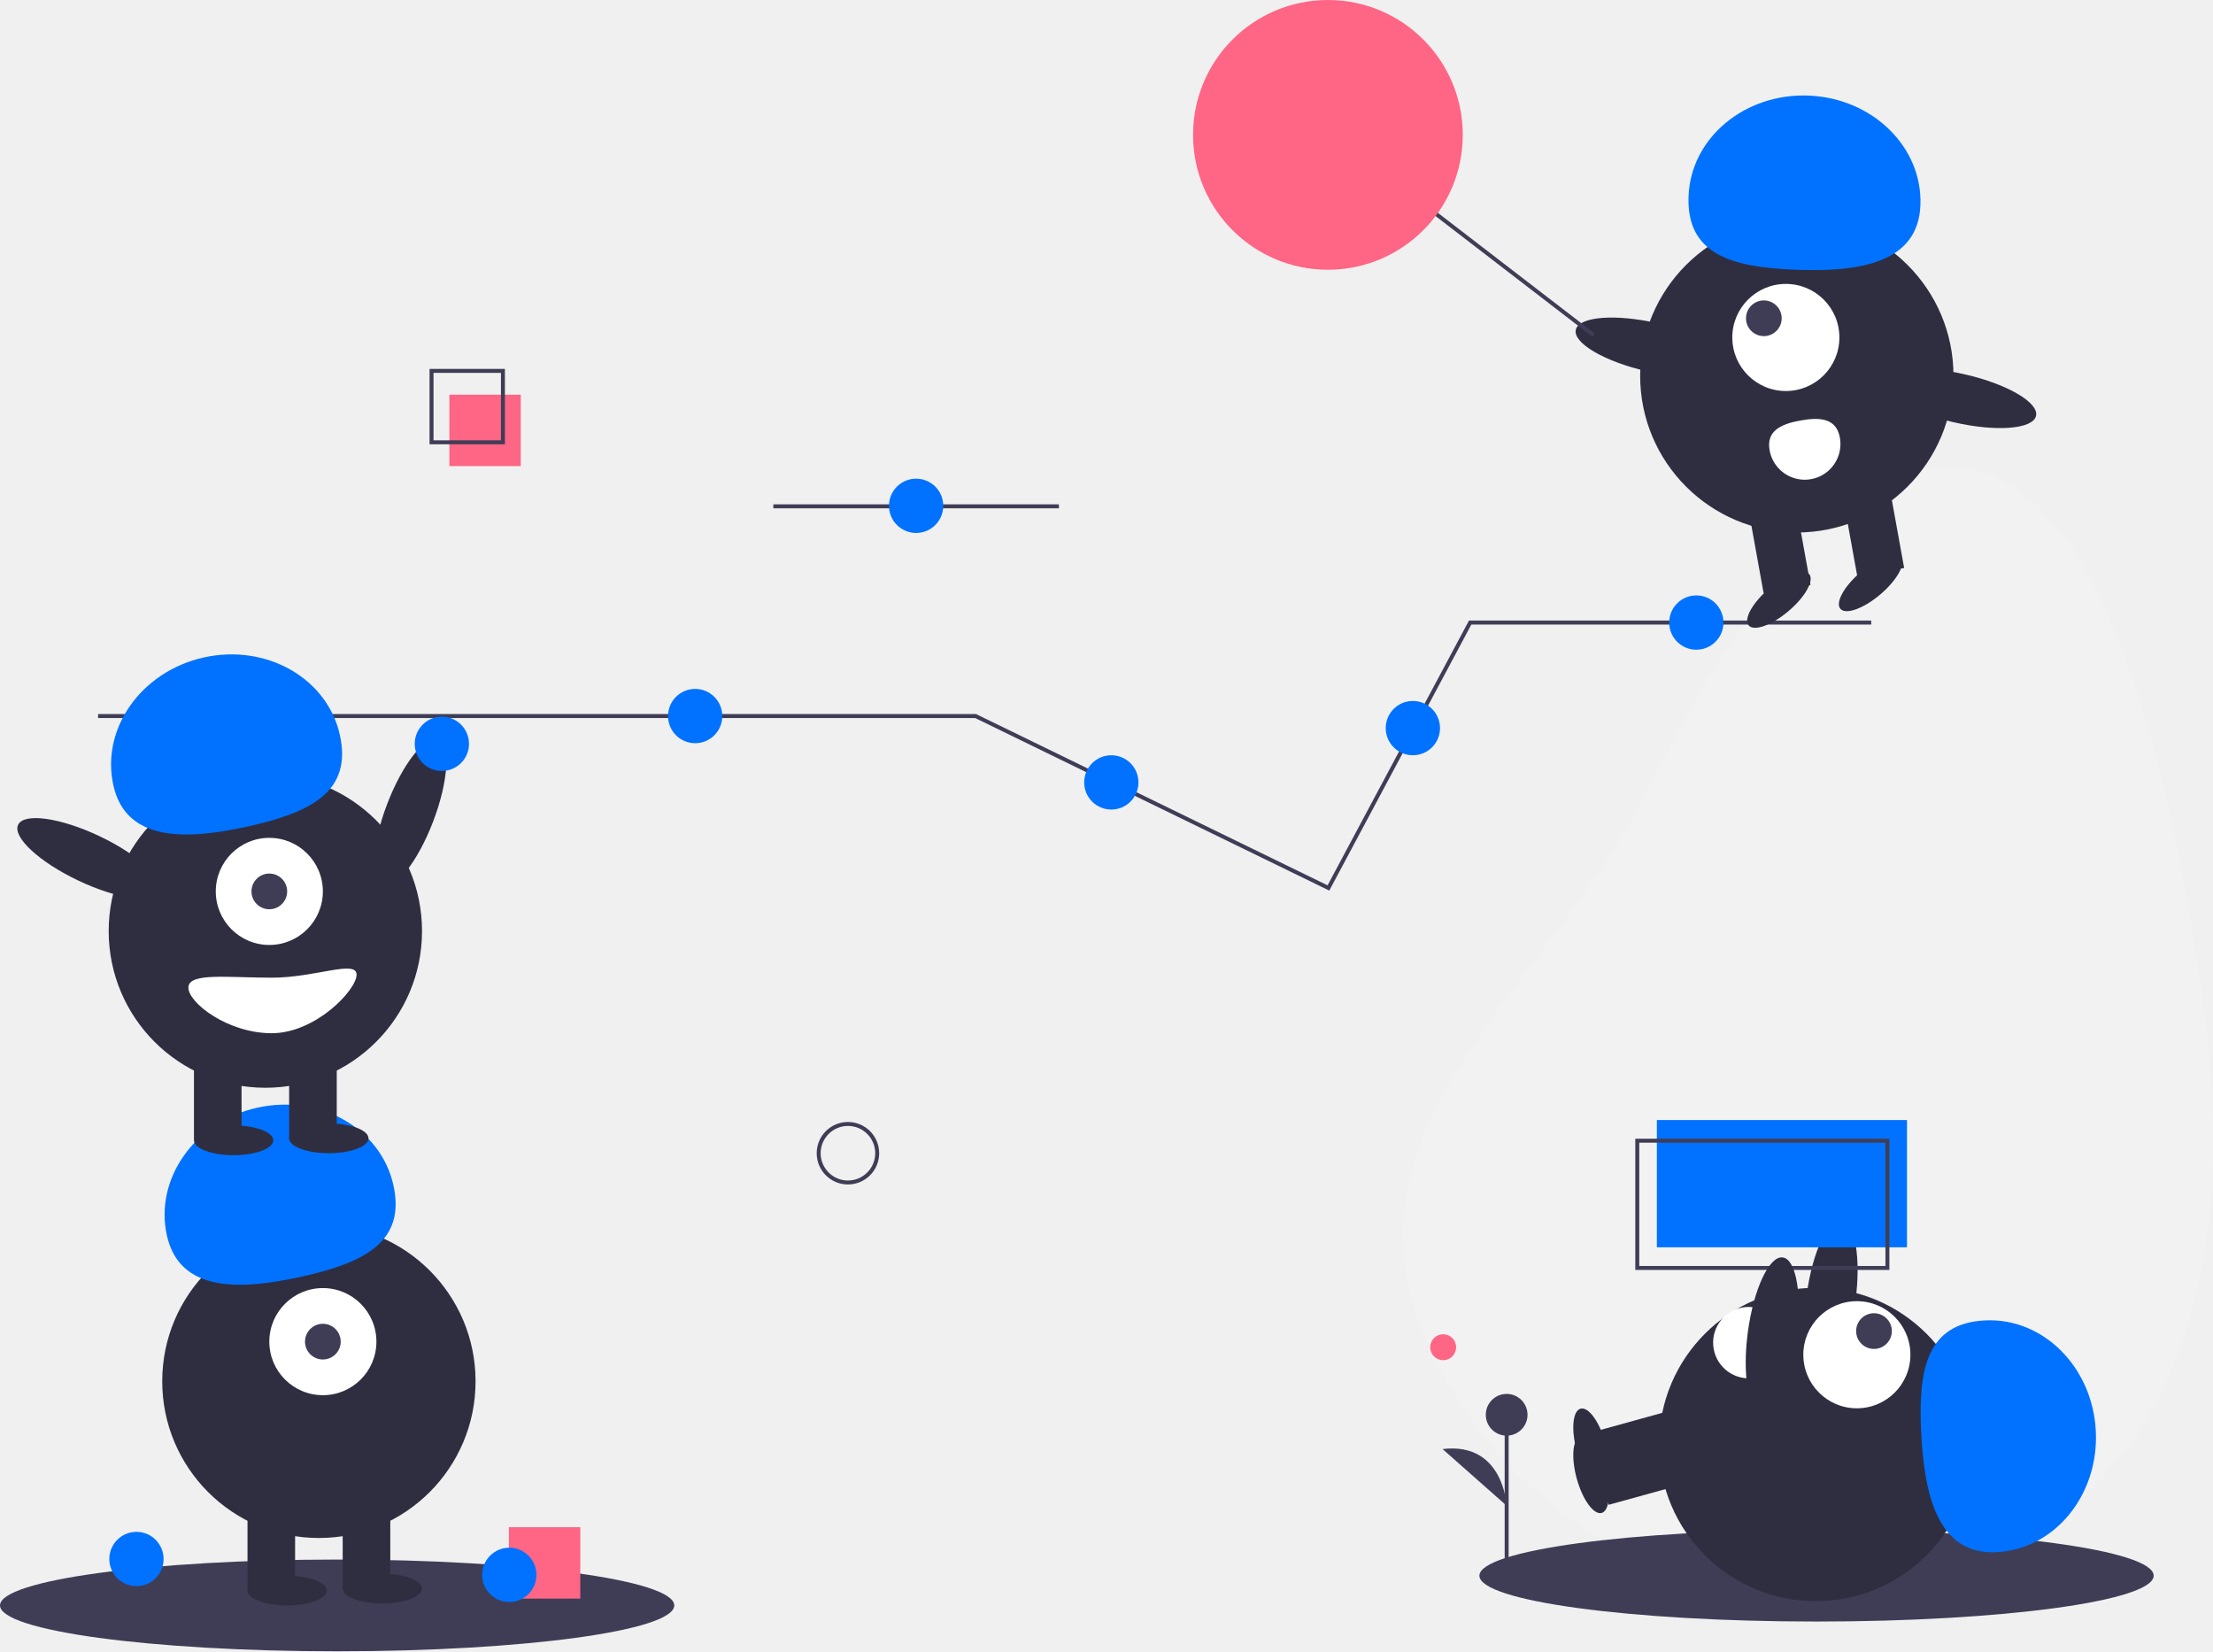
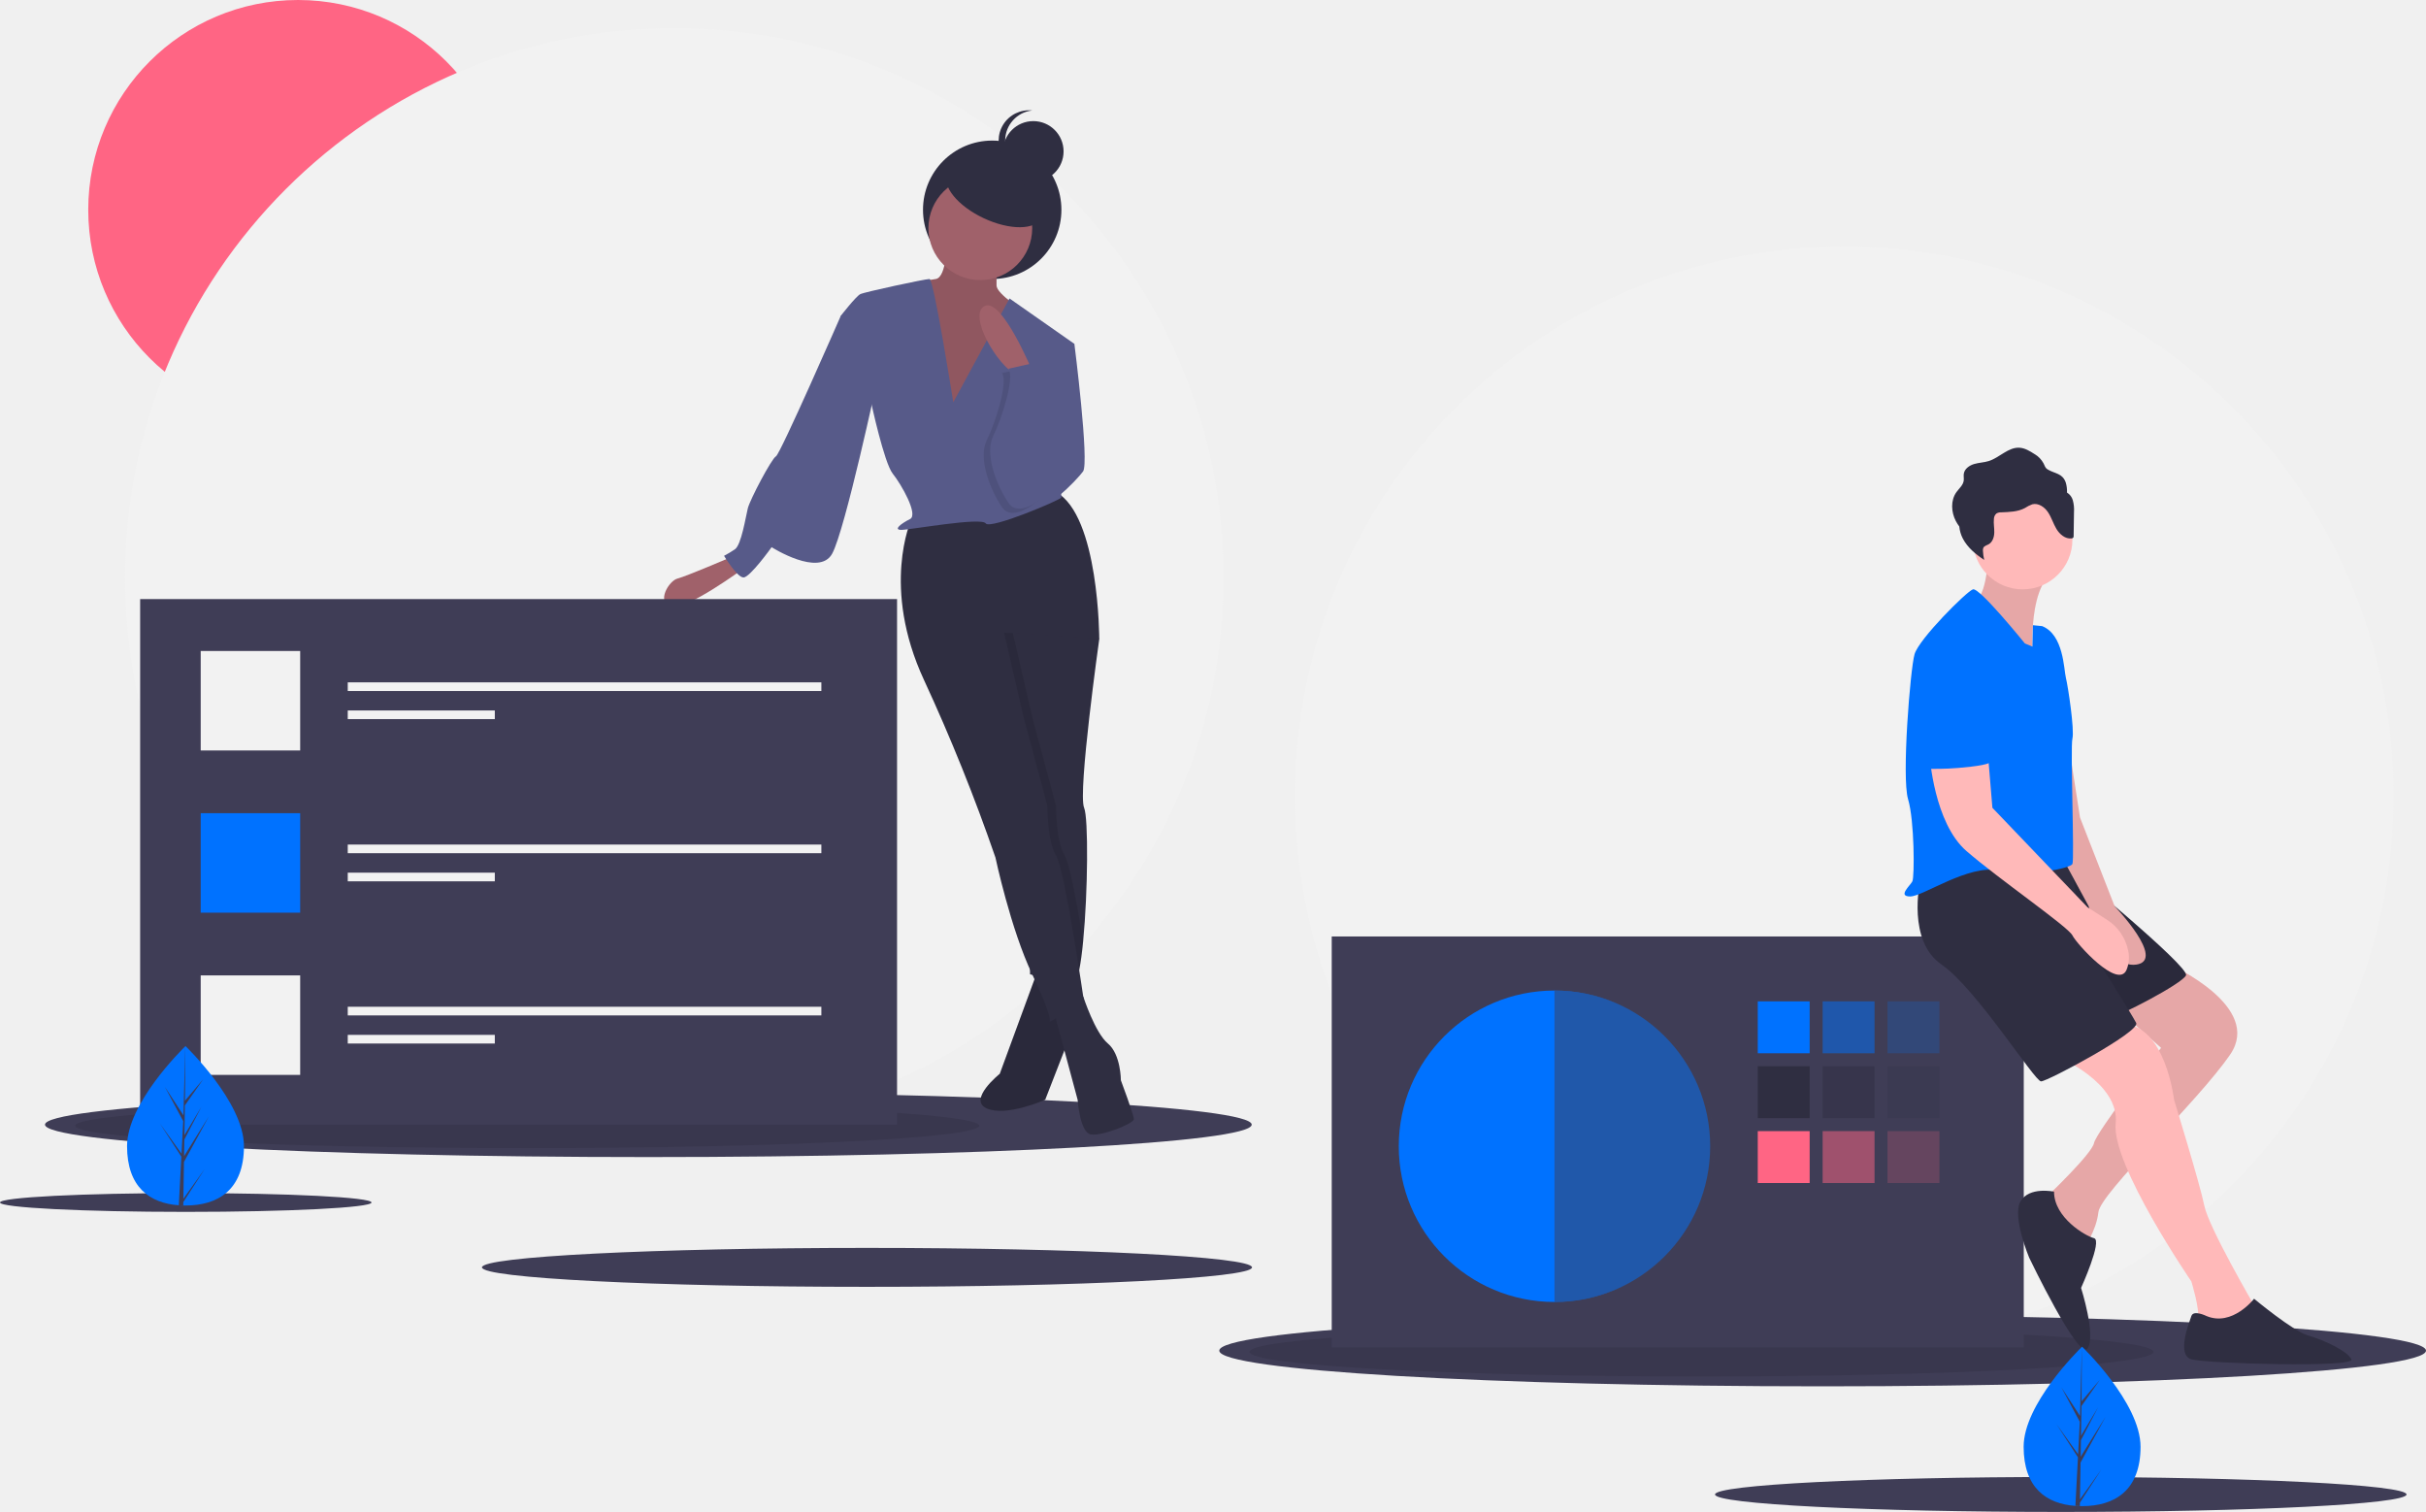
- <svg xmlns="http://www.w3.org/2000/svg" id="b32a285a-6b04-4396-8e15-f52ff515c3cb" data-name="Layer 1" width="1115.914" height="832.564" viewBox="0 0 1115.914 832.564">
-   <line x1="389.957" y1="255.282" x2="533.957" y2="255.282" fill="none" stroke="#3f3d56" stroke-miterlimit="10" stroke-width="2" />
-   <ellipse cx="248.867" cy="443.498" rx="39.5" ry="12.4" transform="translate(-296.2973 483.9037) rotate(-69.08217)" fill="#2f2e41" />
-   <path d="M1153.378,543.014c15.666,116.589-5.666,233.305-114.169,278.753S805.904,816.101,760.456,707.599s61.785-173.424,114.169-278.753C981.001,214.952,1104.728,180.95,1153.378,543.014Z" transform="translate(-42.04308 -33.7182)" fill="#f2f2f2" />
-   <ellipse cx="916" cy="794.436" rx="170" ry="23.127" fill="#3f3d56" />
-   <rect x="858.752" y="753.632" width="24" height="43" transform="translate(313.5944 1787.214) rotate(-105.4523)" fill="#2f2e41" />
-   <ellipse cx="844.359" cy="777.24" rx="7.5" ry="20" transform="translate(-218.6063 219.3442) rotate(-15.45227)" fill="#2f2e41" />
-   <ellipse cx="965.361" cy="688.069" rx="39.5" ry="12.4" transform="translate(111.8234 1518.548) rotate(-82.28111)" fill="#2f2e41" />
-   <circle cx="915.585" cy="728.299" r="79" fill="#2f2e41" />
-   <rect x="858.752" y="739.632" width="24" height="43" transform="translate(327.0883 1769.483) rotate(-105.4523)" fill="#2f2e41" />
-   <ellipse cx="844.359" cy="763.24" rx="7.5" ry="20" transform="translate(-214.8762 218.8382) rotate(-15.45227)" fill="#2f2e41" />
-   <circle cx="936.329" cy="683.043" r="27" fill="#fff" />
-   <circle cx="944.963" cy="671.116" r="9" fill="#3f3d56" />
-   <path d="M1048.858,816.306c29.235-1.463,51.625-28.808,50.01-61.076s-26.623-57.241-55.858-55.778-33.822,24.412-32.207,56.681S1019.623,817.769,1048.858,816.306Z" transform="translate(-42.04308 -33.7182)" fill="#0072ff" />
-   <path d="M925.341,728.592a18,18,0,0,1-2.904-35.883c9.909-.802,12.611,7.065,13.413,16.973S935.25,727.79,925.341,728.592Z" transform="translate(-42.04308 -33.7182)" fill="#fff" />
-   <polyline points="49.464 361.025 491.957 361.025 560.56 394.447 669.866 447.699 741.334 313.887 943.574 313.887" fill="none" stroke="#3f3d56" stroke-miterlimit="10" stroke-width="2" />
-   <circle cx="222.811" cy="375.025" r="13.685" fill="#0072ff" />
-   <circle cx="350.541" cy="361.025" r="13.685" fill="#0072ff" />
-   <circle cx="560.384" cy="394.478" r="13.685" fill="#0072ff" />
-   <circle cx="855.379" cy="313.887" r="13.685" fill="#0072ff" />
-   <circle cx="712.443" cy="367.108" r="13.685" fill="#0072ff" />
-   <circle cx="427.576" cy="581.441" r="14.756" fill="none" stroke="#3f3d56" stroke-miterlimit="10" stroke-width="2" />
-   <ellipse cx="170" cy="809.436" rx="170" ry="23.127" fill="#3f3d56" />
-   <circle cx="160.805" cy="696.436" r="79" fill="#2f2e41" />
-   <rect x="124.805" y="758.436" width="24" height="43" fill="#2f2e41" />
-   <rect x="172.805" y="758.436" width="24" height="43" fill="#2f2e41" />
-   <ellipse cx="144.805" cy="801.936" rx="20" ry="7.5" fill="#2f2e41" />
-   <ellipse cx="192.805" cy="800.936" rx="20" ry="7.5" fill="#2f2e41" />
-   <circle cx="162.805" cy="676.436" r="27" fill="#fff" />
-   <circle cx="162.805" cy="676.436" r="9" fill="#3f3d56" />
-   <path d="M126.215,656.687c-6.379-28.568,14.012-57.434,45.544-64.475s62.265,10.41,68.644,38.978-14.519,39.104-46.051,46.145S132.594,685.254,126.215,656.687Z" transform="translate(-42.04308 -33.7182)" fill="#0072ff" />
-   <circle cx="133.805" cy="469.436" r="79" fill="#2f2e41" />
-   <rect x="97.805" y="531.436" width="24" height="43" fill="#2f2e41" />
-   <rect x="145.805" y="531.436" width="24" height="43" fill="#2f2e41" />
-   <ellipse cx="117.805" cy="574.936" rx="20" ry="7.5" fill="#2f2e41" />
-   <ellipse cx="165.805" cy="573.936" rx="20" ry="7.5" fill="#2f2e41" />
-   <circle cx="135.805" cy="449.436" r="27" fill="#fff" />
-   <circle cx="135.805" cy="449.436" r="9" fill="#3f3d56" />
-   <path d="M99.215,429.687c-6.379-28.568,14.012-57.434,45.544-64.475s62.265,10.41,68.644,38.978-14.519,39.104-46.051,46.145S105.594,458.254,99.215,429.687Z" transform="translate(-42.04308 -33.7182)" fill="#0072ff" />
-   <ellipse cx="86.867" cy="466.498" rx="12.4" ry="39.5" transform="translate(-413.8951 311.3589) rotate(-64.62574)" fill="#2f2e41" />
-   <path d="M137.043,531.655c0,7.732,19.909,23,42,23s42.805-21.768,42.805-29.5-20.713,1.5-42.805,1.5S137.043,523.923,137.043,531.655Z" transform="translate(-42.04308 -33.7182)" fill="#fff" />
-   <rect x="835.474" y="564.71" width="126.129" height="64.161" fill="#0072ff" />
-   <rect x="825.603" y="575.129" width="126.129" height="64.161" fill="none" stroke="#3f3d56" stroke-miterlimit="10" stroke-width="2" />
-   <rect x="226.603" y="199" width="36" height="36" fill="#ff6584" />
-   <rect x="217.603" y="187" width="36" height="36" fill="none" stroke="#3f3d56" stroke-miterlimit="10" stroke-width="2" />
-   <circle cx="906.052" cy="189.47" r="79" fill="#2f2e41" />
-   <rect x="974.585" y="279.578" width="24" height="43" transform="matrix(-0.98401, 0.17813, -0.17813, -0.98401, 1968.981, 387.8777)" fill="#2f2e41" />
-   <rect x="927.353" y="288.128" width="24" height="43" transform="translate(1876.795 413.2555) rotate(169.7389)" fill="#2f2e41" />
-   <ellipse cx="939.065" cy="336.103" rx="20" ry="7.5" transform="translate(-36.79955 652.7925) rotate(-40.26106)" fill="#2f2e41" />
-   <ellipse cx="985.313" cy="327.731" rx="20" ry="7.5" transform="translate(-20.43292 680.6981) rotate(-40.26106)" fill="#2f2e41" />
-   <circle cx="900.521" cy="170.146" r="27" fill="#fff" />
-   <circle cx="889.424" cy="160.468" r="9" fill="#3f3d56" />
-   <path d="M1010.415,137.245c1.188-29.247-24.019-54.019-56.301-55.331s-59.415,21.335-60.603,50.582,21.252,35.892,53.534,37.203S1009.227,166.492,1010.415,137.245Z" transform="translate(-42.04308 -33.7182)" fill="#0072ff" />
-   <ellipse cx="875.15" cy="208.796" rx="12.4" ry="39.5" transform="translate(434.0611 981.4555) rotate(-77.0899)" fill="#2f2e41" />
-   <ellipse cx="1030.224" cy="234.584" rx="12.4" ry="39.5" transform="translate(529.3514 1152.636) rotate(-77.0899)" fill="#2f2e41" />
-   <path d="M969.793,254.321a18,18,0,1,1-35.424,6.413c-1.771-9.782,5.792-13.244,15.575-15.014S968.022,244.539,969.793,254.321Z" transform="translate(-42.04308 -33.7182)" fill="#fff" />
-   <line x1="712.603" y1="99" x2="803.603" y2="169" fill="none" stroke="#3f3d56" stroke-miterlimit="10" stroke-width="2" />
-   <circle cx="669.603" cy="68" r="68" fill="#ff6584" />
-   <ellipse cx="935.71" cy="706.84" rx="39.5" ry="12.4" transform="translate(67.55305 1505.415) rotate(-82.28111)" fill="#2f2e41" />
-   <circle cx="68.811" cy="786.025" r="13.685" fill="#0072ff" />
-   <rect x="256.603" y="770" width="36" height="36" fill="#ff6584" />
-   <circle cx="256.811" cy="794.025" r="13.685" fill="#0072ff" />
-   <circle cx="461.957" cy="255.025" r="13.685" fill="#0072ff" />
-   <circle cx="727.721" cy="679.252" r="6.535" fill="#ff6584" />
-   <line x1="759.739" y1="787.725" x2="759.739" y2="713.313" fill="#3f3d56" stroke="#3f3d56" stroke-miterlimit="10" stroke-width="2" />
-   <circle cx="759.739" cy="713.313" r="10.523" fill="#3f3d56" />
-   <path d="M801.782,792.893s-1.503-32.332-32.32-28.574" transform="translate(-42.04308 -33.7182)" fill="#3f3d56" />
+ <svg xmlns="http://www.w3.org/2000/svg" id="f2557a61-56ef-4ee7-9811-4cdcc73688e4" data-name="Layer 1" width="1121.806" height="699.082" viewBox="0 0 1121.806 699.082">
+   <circle cx="852.806" cy="367.999" r="254" fill="#f2f2f2" />
+   <circle cx="137.806" cy="97" r="97" fill="#ff6584" />
+   <circle cx="311.806" cy="266.999" r="254" fill="#f2f2f2" />
+   <ellipse cx="299.806" cy="520" rx="279" ry="15" fill="#3f3d56" />
+   <ellipse cx="243.806" cy="520.517" rx="209" ry="10.345" opacity="0.1" />
+   <ellipse cx="842.806" cy="624.5" rx="279" ry="16.5" fill="#3f3d56" />
+   <ellipse cx="786.806" cy="625.069" rx="209" ry="11.379" opacity="0.1" />
+   <ellipse cx="400.903" cy="586" rx="178.043" ry="9" fill="#3f3d56" />
+   <ellipse cx="85.903" cy="556" rx="85.903" ry="4.342" fill="#3f3d56" />
+   <ellipse cx="952.927" cy="691" rx="159.879" ry="8.082" fill="#3f3d56" />
+   <rect x="615.806" y="433" width="320" height="190" fill="#3f3d56" />
+   <circle cx="718.806" cy="530" r="72" fill="#0072ff" />
+   <rect x="812.806" y="463" width="24" height="24" fill="#0072ff" />
+   <rect x="842.806" y="463" width="24" height="24" fill="#0072ff" opacity="0.5" />
+   <rect x="872.806" y="463" width="24" height="24" fill="#0072ff" opacity="0.2" />
+   <rect x="812.806" y="493" width="24" height="24" fill="#2f2e41" />
+   <rect x="842.806" y="493" width="24" height="24" fill="#2f2e41" opacity="0.5" />
+   <rect x="872.806" y="493" width="24" height="24" fill="#2f2e41" opacity="0.2" />
+   <rect x="812.806" y="523" width="24" height="24" fill="#ff6584" />
+   <rect x="842.806" y="523" width="24" height="24" fill="#ff6584" opacity="0.5" />
+   <rect x="872.806" y="523" width="24" height="24" fill="#ff6584" opacity="0.2" />
+   <path d="M757.903,558.459v144c39.765,0,74-32.236,74-72S797.668,558.459,757.903,558.459Z" transform="translate(-39.09703 -100.4591)" fill="#3f3d56" opacity="0.5" />
+   <path d="M1043.403,546.959s42,19,27,41-60,64-61,73-7,17-7,17-20-21-18-23,22-21,23-26,31-44,31-44l-27-24Z" transform="translate(-39.09703 -100.4591)" fill="#ffb9b9" />
+   <path d="M1043.403,546.959s42,19,27,41-60,64-61,73-7,17-7,17-20-21-18-23,22-21,23-26,31-44,31-44l-27-24Z" transform="translate(-39.09703 -100.4591)" opacity="0.1" />
+   <path d="M990.403,588.959s29,12,27,31,35,73,35,73,4,13,3,17,26,3,26,3v-9s-21-36-23-46-14-49-14-49-4-35-24-35A37.5,37.5,0,0,0,990.403,588.959Z" transform="translate(-39.09703 -100.4591)" fill="#ffb9b9" />
+   <path d="M991.903,498.459s60,49,58,53-31,19-36,20-40.378-73-40.378-73Z" transform="translate(-39.09703 -100.4591)" fill="#2f2e41" />
+   <path d="M991.903,498.459s60,49,58,53-31,19-36,20-40.378-73-40.378-73Z" transform="translate(-39.09703 -100.4591)" opacity="0.1" />
+   <path d="M926.903,508.459s-6,27,10,38,43,54,46,54,46-23,44-27-24-39-24-39l-7-37S934.903,495.459,926.903,508.459Z" transform="translate(-39.09703 -100.4591)" fill="#2f2e41" />
+   <path d="M991.903,420.459l9,58,16,41s24,25,10,27-22-27-22-27l-13-24Z" transform="translate(-39.09703 -100.4591)" fill="#ffb9b9" />
+   <path d="M991.903,420.459l9,58,16,41s24,25,10,27-22-27-22-27l-13-24Z" transform="translate(-39.09703 -100.4591)" opacity="0.1" />
+   <path d="M958.403,355.959s0,21-7,23,28,29,28,29-4-35,10-44Z" transform="translate(-39.09703 -100.4591)" fill="#ffb9b9" />
+   <path d="M958.403,355.959s0,21-7,23,28,29,28,29-4-35,10-44Z" transform="translate(-39.09703 -100.4591)" opacity="0.1" />
+   <circle cx="935.306" cy="249.5" r="23" fill="#ffb9b9" />
+   <path d="M975.403,397.959s-21-26-24-25-25,23-27,30-6,57-3,67,3,36,2,38-7,7-1,7,27-15,41-12,33-1,34-3-1-54,0-58-2-24-3-28-1-20-11-24l-4.264-.421-.239,9.892Z" transform="translate(-39.09703 -100.4591)" fill="#0072ff" />
+   <path d="M931.403,449.959s2,31,17,44,47,35,49,39,21,25,25,16a14.962,14.962,0,0,0,.802-8.867,22.053,22.053,0,0,0-9.903-14.413l-8.899-5.72-44-46-2-24Z" transform="translate(-39.09703 -100.4591)" fill="#ffb9b9" />
+   <path d="M988.903,651.459s-11.5-2.5-15.5,4.5,4,26,4,26,23,48,27,42-3-28-3-28,10-22,6-23S988.903,663.459,988.903,651.459Z" transform="translate(-39.09703 -100.4591)" fill="#2f2e41" />
+   <path d="M1059.403,708.959s-6-3-7,0-7,18,0,20,76,4,74,0-13-9-20-11-25-17-25-17S1071.403,713.959,1059.403,708.959Z" transform="translate(-39.09703 -100.4591)" fill="#2f2e41" />
+   <path d="M997.572,331.705a6.159,6.159,0,0,0-2.671-3.487,14.136,14.136,0,0,0-.564-4.602c-1.47-4.344-4.951-4.095-8.235-6.016-1.425-.833-1.337-1.57-2.079-2.939a10.907,10.907,0,0,0-4.203-4.288c-2.107-1.343-4.332-2.725-6.825-2.895-5.239-.357-9.256,4.571-14.263,6.152-2.207.697-4.579.726-6.797,1.385s-4.432,2.232-4.763,4.523c-.153,1.058.117,2.143-.038,3.2-.308,2.101-2.151,3.573-3.386,5.302-2.729,3.822-2.417,9.222-.235,13.38a18.81,18.81,0,0,0,1.574,2.463,15.15,15.15,0,0,0,1.662,5.626c2.183,4.159,5.938,7.266,9.861,9.848a23.277,23.277,0,0,1-.582-4.199,2.897,2.897,0,0,1,.179-1.391c.437-.913,1.591-1.156,2.472-1.656,1.823-1.036,2.538-3.329,2.591-5.425s-.392-4.196-.172-6.282a3.432,3.432,0,0,1,1.175-2.525,4.059,4.059,0,0,1,2.215-.528c3.736-.152,7.639-.221,10.934-1.988a16.203,16.203,0,0,1,3.403-1.722c2.8-.73,5.662,1.232,7.276,3.635s2.418,5.261,3.907,7.742,4.061,4.694,6.94,4.4a1.152,1.152,0,0,0,.86-.382,1.289,1.289,0,0,0,.158-.732l.161-11.005A16.634,16.634,0,0,0,997.572,331.705Z" transform="translate(-39.09703 -100.4591)" fill="#2f2e41" />
+   <path d="M940.403,398.959s22,10,21,31,6,23-11,25-21,0-22,2-7-46-3-51S940.403,398.959,940.403,398.959Z" transform="translate(-39.09703 -100.4591)" fill="#0072ff" />
+   <circle cx="458.806" cy="97" r="32" fill="#2f2e41" />
+   <path d="M519.403,547.959l-18,49s-15,12-6,16,27-4,27-4l14-36-2-25Z" transform="translate(-39.09703 -100.4591)" fill="#2f2e41" />
+   <path d="M519.403,547.959l-18,49s-15,12-6,16,27-4,27-4l14-36-2-25Z" transform="translate(-39.09703 -100.4591)" opacity="0.1" />
+   <path d="M520.903,257.459l15,2s7,55,4,59-18,20-24,16S520.903,257.459,520.903,257.459Z" transform="translate(-39.09703 -100.4591)" fill="#575a89" />
+   <path d="M377.403,357.959s-21,9-25,10-10,11-3,13,34-18,34-18Z" transform="translate(-39.09703 -100.4591)" fill="#a0616a" />
+   <path d="M526.403,567.959l11,41s1,15,6,16,20-5,20-7-6-18-6-18,0-12-6-17-11.406-21.75-11.406-21.75Z" transform="translate(-39.09703 -100.4591)" fill="#2f2e41" />
+   <path d="M540.403,473.959c2.02,4.71,1.77,38.88-.44,61.62-1.07,11.05-2.6,19.4-4.56,20.38l-14.33-3.58-5.67-1.42-.15-12.44-.85-68.56-17-71v-18l43,4,6.82,10.71.18.29S537.403,466.959,540.403,473.959Z" transform="translate(-39.09703 -100.4591)" fill="#2f2e41" />
+   <path d="M531.403,495.959c2.14,3.21,5.71,22.43,8.56,39.62-1.07,11.05-2.6,19.4-4.56,20.38l-14.33-3.58c-.22-.46-.44-.94-.67-1.42-1.83-3.84-3.55-8.08-5.15-12.44l-.85-68.56-17-71v-18l43,4,6.82,10.71-39.82-2.71,9,39,11,41S527.403,489.959,531.403,495.959Z" transform="translate(-39.09703 -100.4591)" opacity="0.1" />
+   <path d="M460.403,340.959s-14,31,6,74a874.089,874.089,0,0,1,33,82s7,33,17,54,8,22,8,22l16-9s-9-62-13-68-4-23-4-23l-11-41-9-39,44,3s0-57-20-68Z" transform="translate(-39.09703 -100.4591)" fill="#2f2e41" />
+   <path d="M476.903,212.459s0,16-5,17-15,1-18,6,23,71,23,71l27-17,9-45s-13-8-13-12v-18Z" transform="translate(-39.09703 -100.4591)" fill="#a0616a" />
+   <path d="M476.903,212.459s0,16-5,17-15,1-18,6,23,71,23,71l27-17,9-45s-13-8-13-12v-18Z" transform="translate(-39.09703 -100.4591)" opacity="0.1" />
+   <circle cx="453.306" cy="105.5" r="24" fill="#a0616a" />
+   <path d="M479.903,286.459s-9-57-11-57-30,6-32,7-9,10-9,10l14,40s6,28,10,33,12,19,8,21-8,5-4,5,37-6,39-3,35-11,35-12-4-48-4-48l10-23-30-21Z" transform="translate(-39.09703 -100.4591)" fill="#575a89" />
+   <path d="M437.903,241.459l-10,5s-28,64-30,65-12,20-13,24-3,17-6,19a51.953,51.953,0,0,1-5,3s6,10,9,10,13-14,13-14,22,14,28,3,21-81,21-81Z" transform="translate(-39.09703 -100.4591)" fill="#575a89" />
+   <path d="M516.403,271.959s-14-34-22-30,6,28,15,32Z" transform="translate(-39.09703 -100.4591)" fill="#a0616a" />
+   <path d="M502.403,272.959l14.031-3.172L519.403,284.959s13,23,10,33-21,26-27,17-11-23-7-31S505.403,276.959,502.403,272.959Z" transform="translate(-39.09703 -100.4591)" opacity="0.1" />
+   <path d="M505.403,270.959l14.031-3.172L522.403,282.959s13,23,10,33-21,26-27,17-11-23-7-31S508.403,274.959,505.403,270.959Z" transform="translate(-39.09703 -100.4591)" fill="#575a89" />
+   <ellipse cx="498.903" cy="190.959" rx="11.5" ry="24" transform="translate(75.23657 461.2775) rotate(-64.8987)" fill="#2f2e41" />
+   <circle cx="477.806" cy="70" r="14" fill="#2f2e41" />
+   <path d="M503.903,165.459a14,14,0,0,1,12.5-13.917,14,14,0,1,0,0,27.834A14,14,0,0,1,503.903,165.459Z" transform="translate(-39.09703 -100.4591)" fill="#2f2e41" />
+   <rect x="64.806" y="277" width="350" height="243" fill="#3f3d56" />
+   <rect x="92.806" y="301" width="46" height="46" fill="#f2f2f2" />
+   <rect x="92.806" y="376" width="46" height="46" fill="#0072ff" />
+   <rect x="92.806" y="451" width="46" height="46" fill="#f2f2f2" />
+   <rect x="160.806" y="315.5" width="219" height="4" fill="#f2f2f2" />
+   <rect x="160.806" y="328.5" width="68" height="4" fill="#f2f2f2" />
+   <rect x="160.806" y="390.5" width="219" height="4" fill="#f2f2f2" />
+   <rect x="160.806" y="403.5" width="68" height="4" fill="#f2f2f2" />
+   <rect x="160.806" y="465.5" width="219" height="4" fill="#f2f2f2" />
+   <rect x="160.806" y="478.5" width="68" height="4" fill="#f2f2f2" />
+   <path d="M1028.903,769.392c0,20.356-12.1,27.464-27.028,27.464-.346,0-.692-.005-1.035-.012-.692-.015-1.378-.047-2.055-.095-13.473-.953-23.939-8.426-23.939-27.357,0-19.588,25.031-44.307,26.916-46.141l.002-.002c.072-.072.109-.107.109-.107S1028.903,749.038,1028.903,769.392Z" transform="translate(-39.09703 -100.4591)" fill="#0072ff" />
+   <path d="M1000.89,793.741l9.886-13.811-9.911,15.329-.025,1.585c-.692-.015-1.378-.047-2.055-.095l1.065-20.364-.007-.159.017-.027.102-1.925-9.936-15.366,9.965,13.923.025.408.804-15.386-8.505-15.879,8.61,13.18.838-31.902.002-.109v.107l-.139,25.155,8.468-9.973-8.503,12.14-.224,13.777,7.908-13.222-7.941,15.249-.124,7.659,11.475-18.404-11.52,21.075Z" transform="translate(-39.09703 -100.4591)" fill="#3f3d56" />
+   <path d="M151.903,630.392c0,20.356-12.1,27.464-27.028,27.464-.346,0-.692-.005-1.035-.012-.692-.015-1.378-.047-2.055-.095-13.473-.953-23.939-8.426-23.939-27.357,0-19.588,25.031-44.307,26.916-46.141l.002-.002c.072-.072.109-.107.109-.107S151.903,610.038,151.903,630.392Z" transform="translate(-39.09703 -100.4591)" fill="#0072ff" />
+   <path d="M123.89,654.741l9.886-13.811-9.911,15.329-.025,1.585c-.692-.015-1.378-.047-2.055-.095l1.065-20.364-.007-.159.017-.027.102-1.925-9.936-15.366,9.965,13.923.025.408.804-15.386-8.505-15.879,8.61,13.18.838-31.902.002-.109v.107l-.139,25.155,8.468-9.973-8.503,12.14-.224,13.777,7.908-13.222-7.941,15.249-.124,7.659,11.475-18.404-11.52,21.075Z" transform="translate(-39.09703 -100.4591)" fill="#3f3d56" />
</svg>
